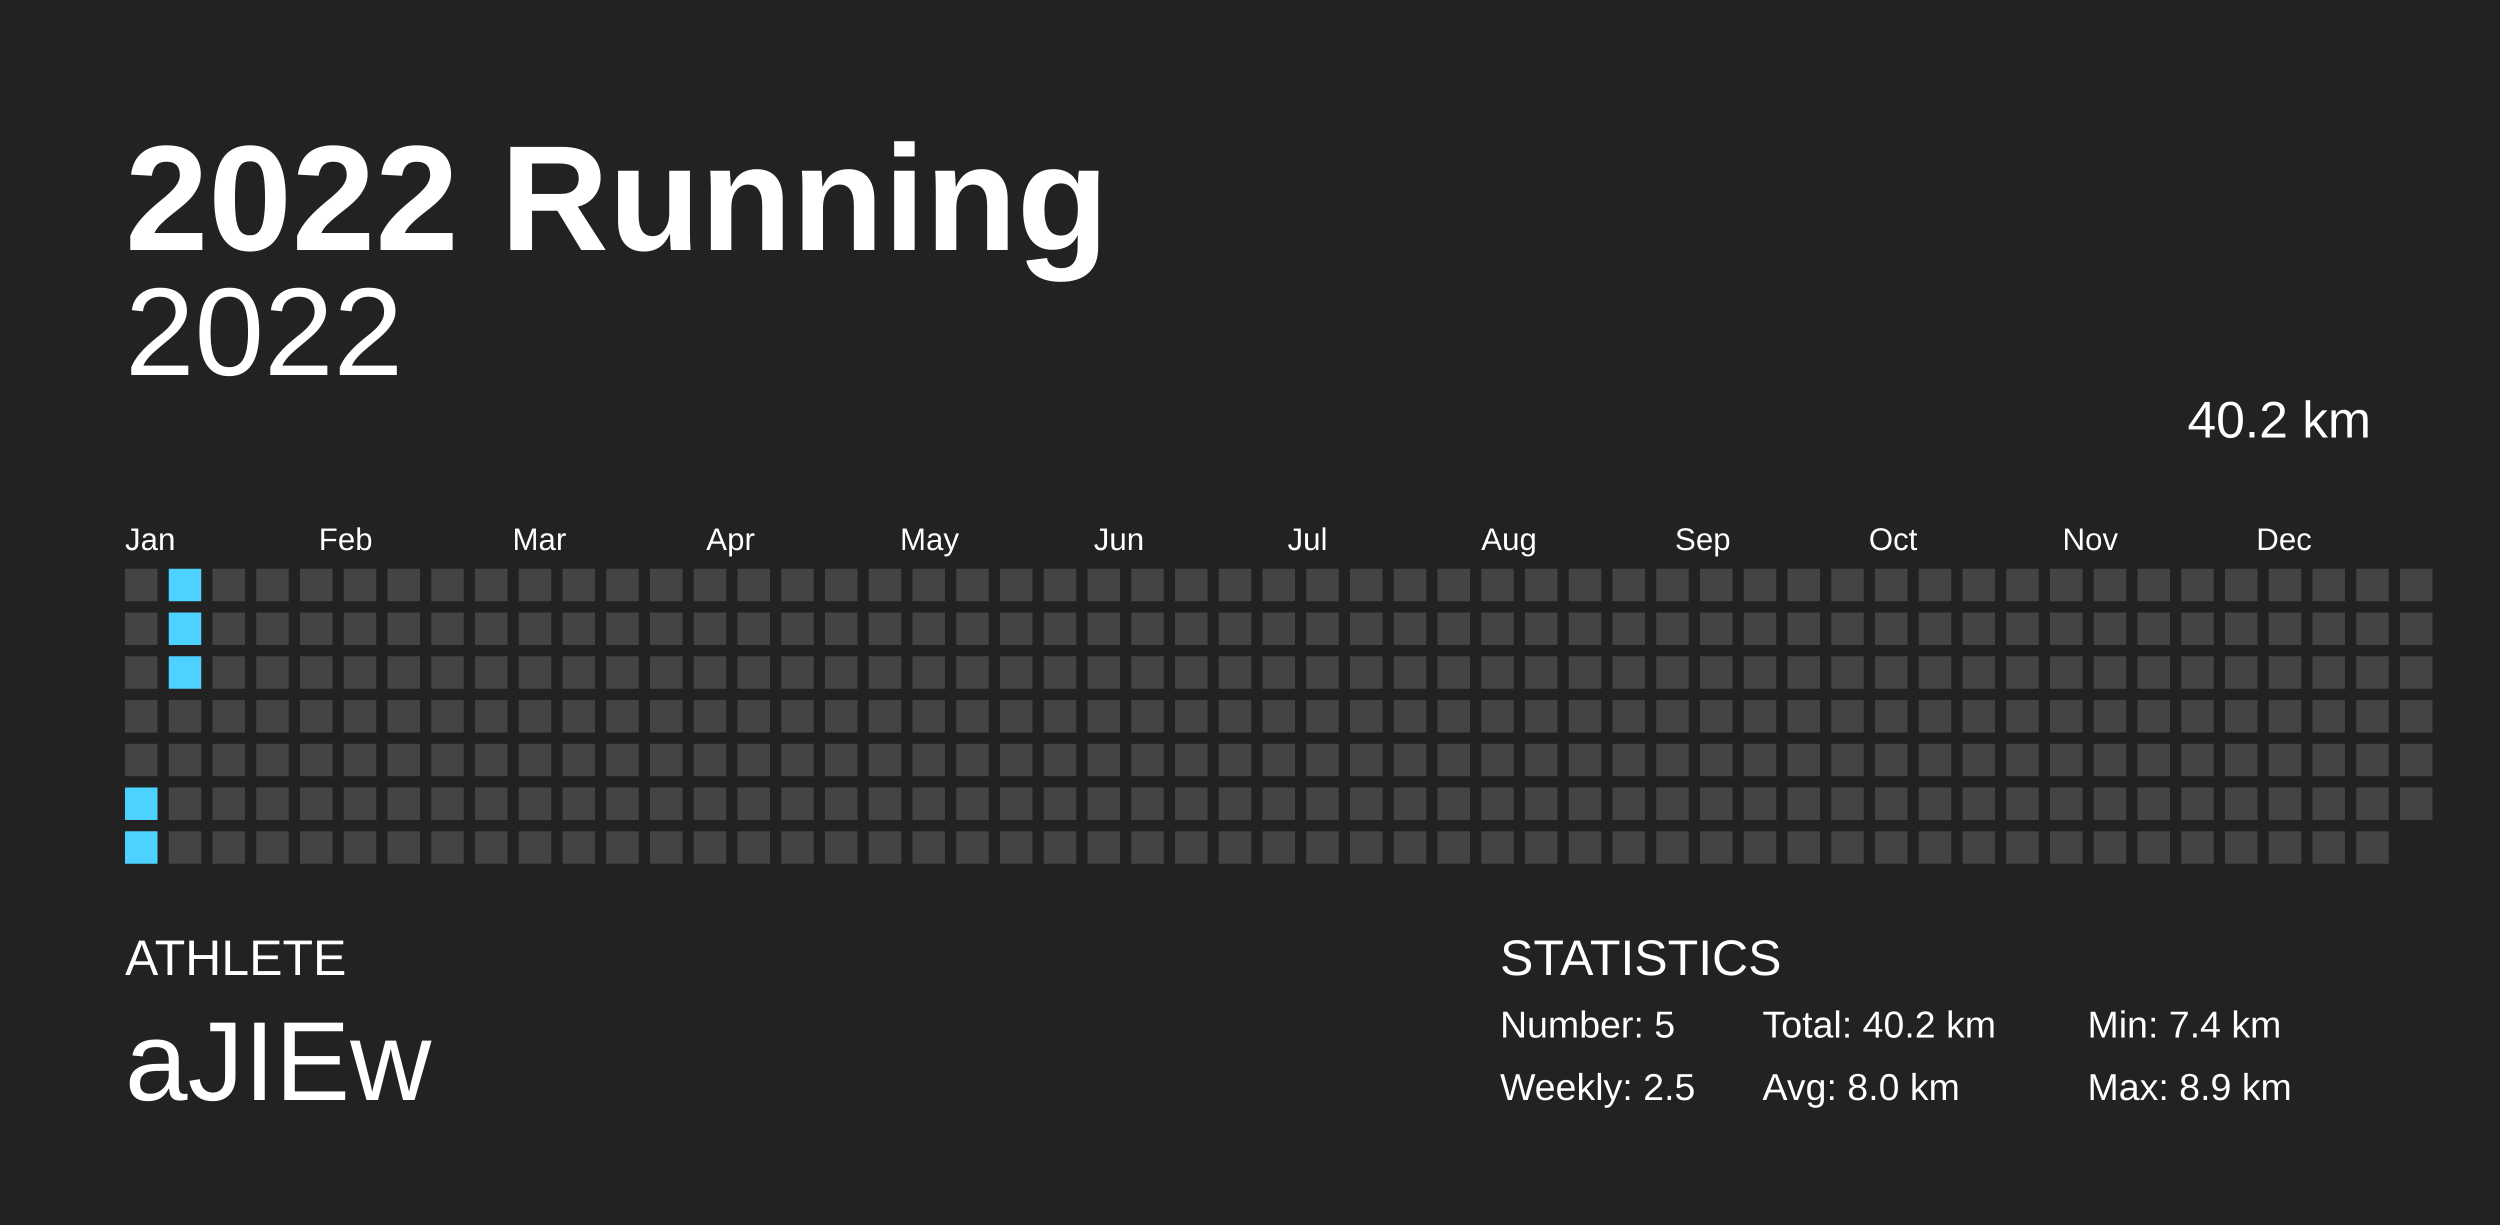
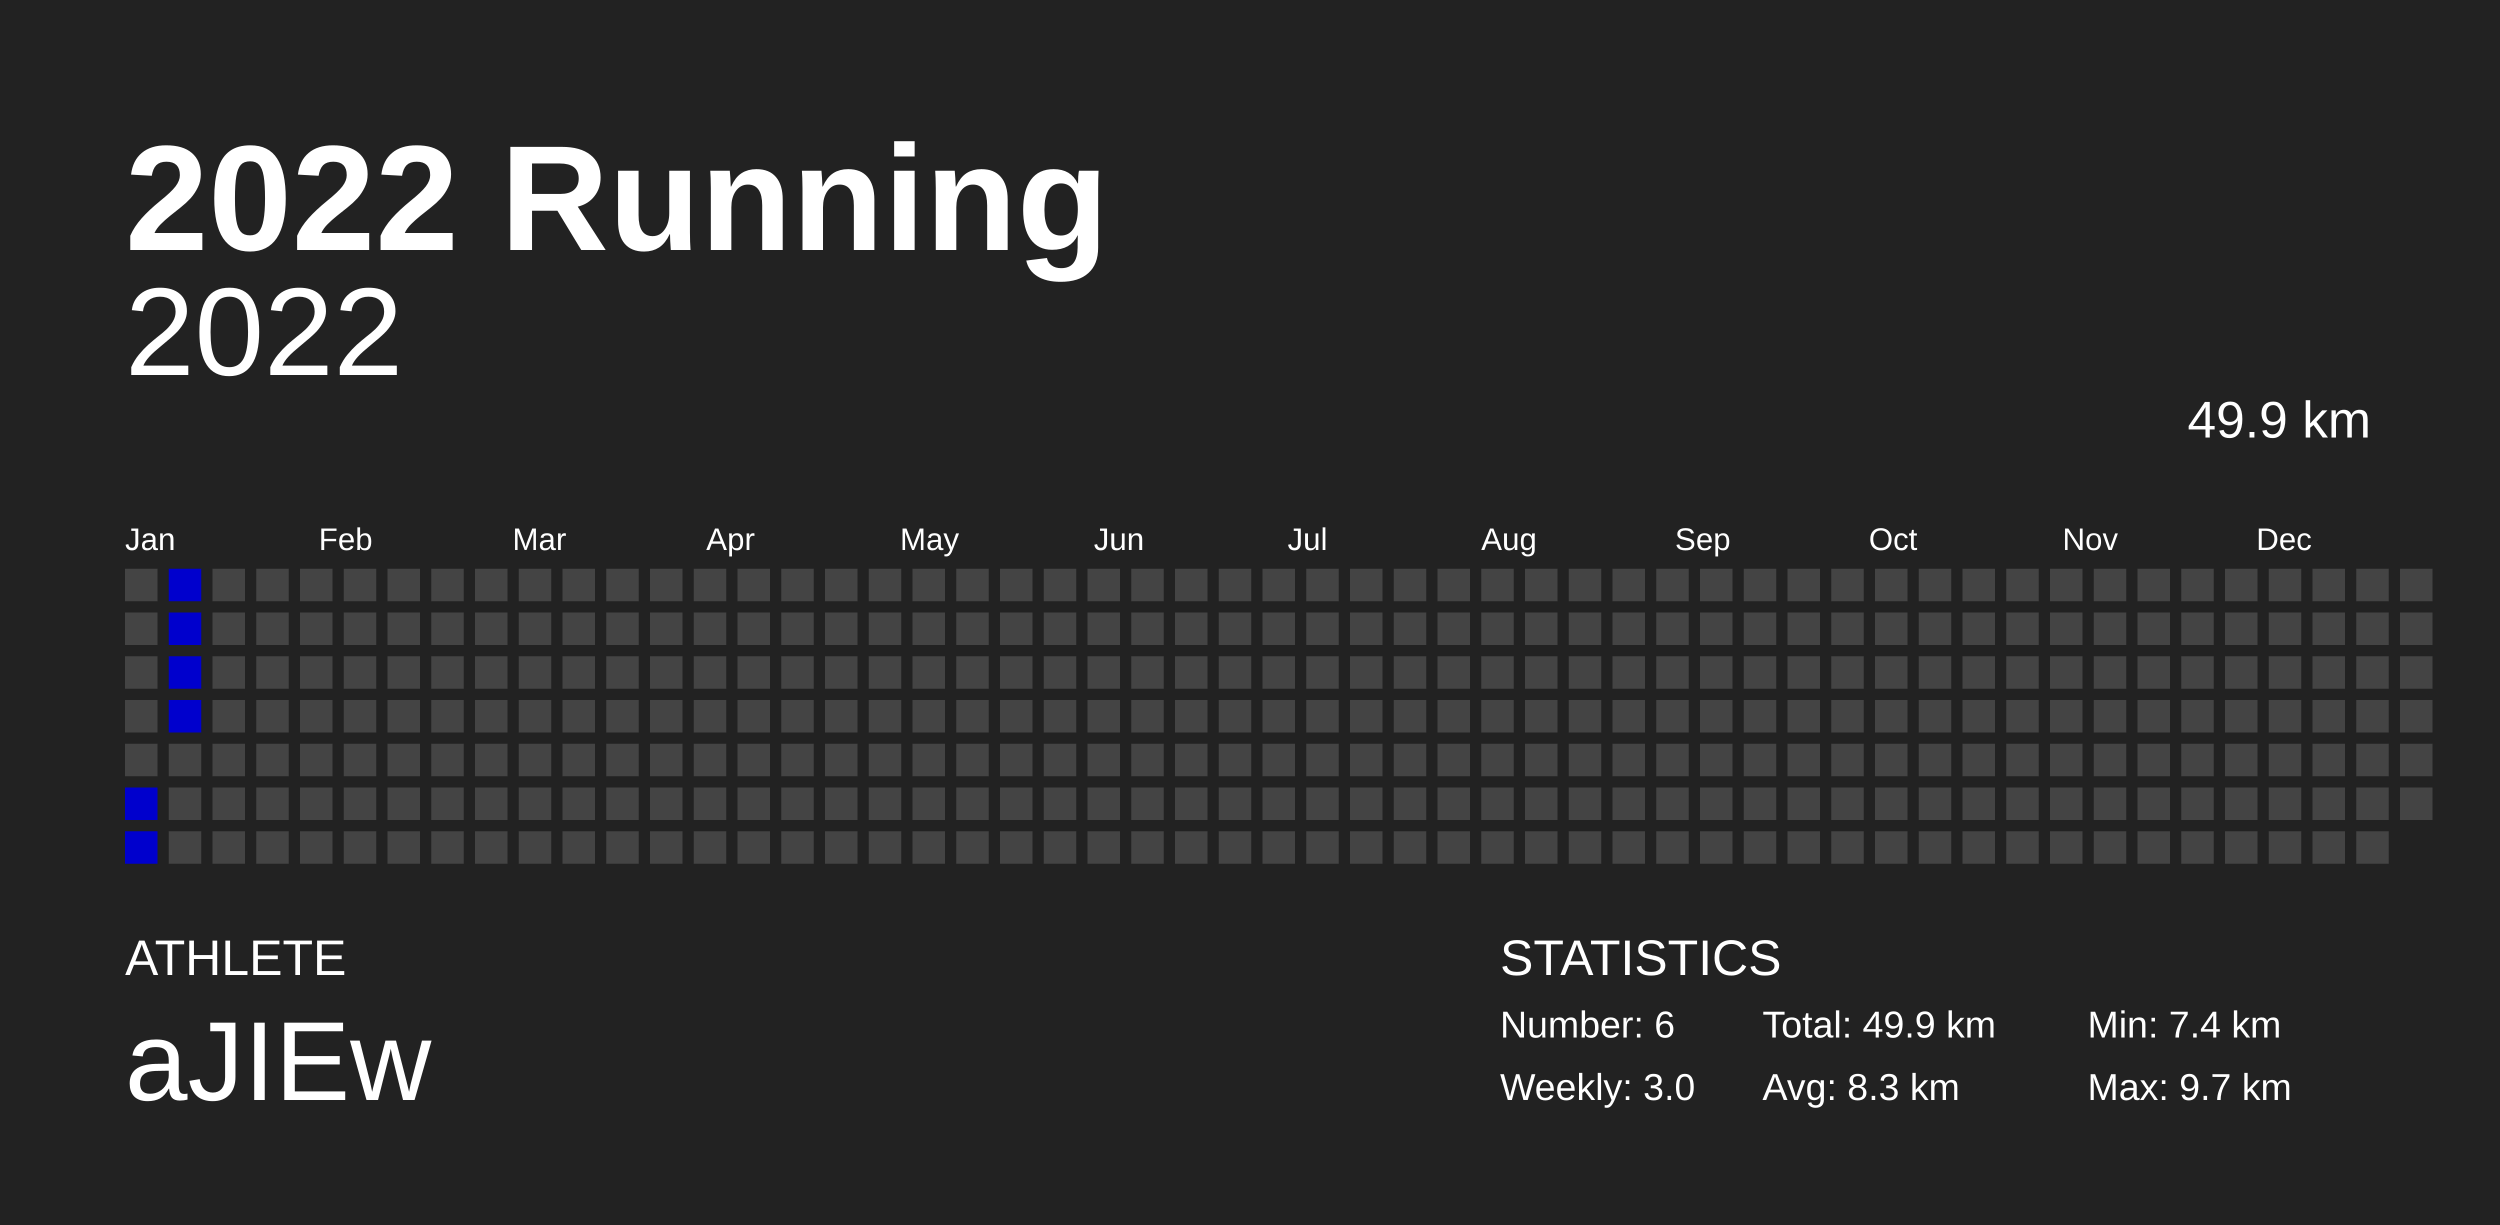
<svg xmlns="http://www.w3.org/2000/svg" baseProfile="full" height="98mm" version="1.1" viewBox="0,0,200,98" width="200mm">
  <defs />
  <rect fill="#222222" height="98" width="200" x="0" y="0" />
  <text fill="#FFFFFF" style="font-size:12px; font-family:Arial; font-weight:bold;" x="10" y="20">2022 Running</text>
  <text fill="#FFFFFF" style="font-size:4px; font-family:Arial" x="10" y="78">ATHLETE</text>
  <text fill="#FFFFFF" style="font-size:9px; font-family:Arial" x="10" y="88">aJIEw</text>
  <text fill="#FFFFFF" style="font-size:4px; font-family:Arial" x="120" y="78">STATISTICS</text>
-   <text fill="#FFFFFF" style="font-size:3px; font-family:Arial" x="120" y="83">Number: 5</text>
-   <text fill="#FFFFFF" style="font-size:3px; font-family:Arial" x="120" y="88">Weekly: 2.5</text>
-   <text fill="#FFFFFF" style="font-size:3px; font-family:Arial" x="141" y="83">Total: 40.2 km</text>
-   <text fill="#FFFFFF" style="font-size:3px; font-family:Arial" x="141" y="88">Avg: 8.0 km</text>
+   <text fill="#FFFFFF" style="font-size:3px; font-family:Arial" x="120" y="83">Number: 6</text>
+   <text fill="#FFFFFF" style="font-size:3px; font-family:Arial" x="120" y="88">Weekly: 3.0</text>
+   <text fill="#FFFFFF" style="font-size:3px; font-family:Arial" x="141" y="83">Total: 49.9 km</text>
+   <text fill="#FFFFFF" style="font-size:3px; font-family:Arial" x="141" y="88">Avg: 8.3 km</text>
  <text fill="#FFFFFF" style="font-size:3px; font-family:Arial" x="167" y="83">Min: 7.4 km</text>
-   <text fill="#FFFFFF" style="font-size:3px; font-family:Arial" x="167" y="88">Max: 8.9 km</text>
+   <text fill="#FFFFFF" style="font-size:3px; font-family:Arial" x="167" y="88">Max: 9.7 km</text>
  <text alignment-baseline="hanging" fill="#FFFFFF" style="font-size:10.0px; font-family:Arial;" x="10" y="30">2022</text>
-   <text alignment-baseline="hanging" fill="#FFFFFF" style="font-size:4.125px; font-family:Arial;" x="175" y="35">40.2 km</text>
+   <text alignment-baseline="hanging" fill="#FFFFFF" style="font-size:4.125px; font-family:Arial;" x="175" y="35">49.9 km</text>
  <text fill="#FFFFFF" style="font-size:2.5px; font-family:Arial" x="10.0" y="44">Jan</text>
  <text fill="#FFFFFF" style="font-size:2.5px; font-family:Arial" x="25.5" y="44">Feb</text>
  <text fill="#FFFFFF" style="font-size:2.5px; font-family:Arial" x="41.0" y="44">Mar</text>
  <text fill="#FFFFFF" style="font-size:2.5px; font-family:Arial" x="56.5" y="44">Apr</text>
  <text fill="#FFFFFF" style="font-size:2.5px; font-family:Arial" x="72.0" y="44">May</text>
  <text fill="#FFFFFF" style="font-size:2.5px; font-family:Arial" x="87.5" y="44">Jun</text>
  <text fill="#FFFFFF" style="font-size:2.5px; font-family:Arial" x="103.0" y="44">Jul</text>
  <text fill="#FFFFFF" style="font-size:2.5px; font-family:Arial" x="118.5" y="44">Aug</text>
  <text fill="#FFFFFF" style="font-size:2.5px; font-family:Arial" x="134.0" y="44">Sep</text>
  <text fill="#FFFFFF" style="font-size:2.5px; font-family:Arial" x="149.5" y="44">Oct</text>
  <text fill="#FFFFFF" style="font-size:2.5px; font-family:Arial" x="165.0" y="44">Nov</text>
  <text fill="#FFFFFF" style="font-size:2.5px; font-family:Arial" x="180.5" y="44">Dec</text>
  <rect fill="#444444" height="2.6" width="2.6" x="10.0" y="45.5" />
  <rect fill="#444444" height="2.6" width="2.6" x="10.0" y="49.0" />
  <rect fill="#444444" height="2.6" width="2.6" x="10.0" y="52.5" />
  <rect fill="#444444" height="2.6" width="2.6" x="10.0" y="56.0" />
  <rect fill="#444444" height="2.6" width="2.6" x="10.0" y="59.5" />
-   <rect fill="#4dd2ff" height="2.6" width="2.6" x="10.0" y="63.0" />
-   <rect fill="#4dd2ff" height="2.6" width="2.6" x="10.0" y="66.5" />
-   <rect fill="#4dd2ff" height="2.6" width="2.6" x="13.5" y="45.5" />
-   <rect fill="#4dd2ff" height="2.6" width="2.6" x="13.5" y="49.0" />
-   <rect fill="#4dd2ff" height="2.6" width="2.6" x="13.5" y="52.5" />
-   <rect fill="#444444" height="2.6" width="2.6" x="13.5" y="56.0" />
+   <rect fill="mediumblue" height="2.6" width="2.6" x="10.0" y="63.0" />
+   <rect fill="mediumblue" height="2.6" width="2.6" x="10.0" y="66.5" />
+   <rect fill="mediumblue" height="2.6" width="2.6" x="13.5" y="45.5" />
+   <rect fill="mediumblue" height="2.6" width="2.6" x="13.5" y="49.0" />
+   <rect fill="mediumblue" height="2.6" width="2.6" x="13.5" y="52.5" />
+   <rect fill="mediumblue" height="2.6" width="2.6" x="13.5" y="56.0" />
  <rect fill="#444444" height="2.6" width="2.6" x="13.5" y="59.5" />
  <rect fill="#444444" height="2.6" width="2.6" x="13.5" y="63.0" />
  <rect fill="#444444" height="2.6" width="2.6" x="13.5" y="66.5" />
  <rect fill="#444444" height="2.6" width="2.6" x="17.0" y="45.5" />
  <rect fill="#444444" height="2.6" width="2.6" x="17.0" y="49.0" />
  <rect fill="#444444" height="2.6" width="2.6" x="17.0" y="52.5" />
  <rect fill="#444444" height="2.6" width="2.6" x="17.0" y="56.0" />
  <rect fill="#444444" height="2.6" width="2.6" x="17.0" y="59.5" />
  <rect fill="#444444" height="2.6" width="2.6" x="17.0" y="63.0" />
  <rect fill="#444444" height="2.6" width="2.6" x="17.0" y="66.5" />
  <rect fill="#444444" height="2.6" width="2.6" x="20.5" y="45.5" />
  <rect fill="#444444" height="2.6" width="2.6" x="20.5" y="49.0" />
  <rect fill="#444444" height="2.6" width="2.6" x="20.5" y="52.5" />
  <rect fill="#444444" height="2.6" width="2.6" x="20.5" y="56.0" />
  <rect fill="#444444" height="2.6" width="2.6" x="20.5" y="59.5" />
  <rect fill="#444444" height="2.6" width="2.6" x="20.5" y="63.0" />
  <rect fill="#444444" height="2.6" width="2.6" x="20.5" y="66.5" />
  <rect fill="#444444" height="2.6" width="2.6" x="24.0" y="45.5" />
  <rect fill="#444444" height="2.6" width="2.6" x="24.0" y="49.0" />
  <rect fill="#444444" height="2.6" width="2.6" x="24.0" y="52.5" />
  <rect fill="#444444" height="2.6" width="2.6" x="24.0" y="56.0" />
  <rect fill="#444444" height="2.6" width="2.6" x="24.0" y="59.5" />
  <rect fill="#444444" height="2.6" width="2.6" x="24.0" y="63.0" />
  <rect fill="#444444" height="2.6" width="2.6" x="24.0" y="66.5" />
  <rect fill="#444444" height="2.6" width="2.6" x="27.5" y="45.5" />
  <rect fill="#444444" height="2.6" width="2.6" x="27.5" y="49.0" />
  <rect fill="#444444" height="2.6" width="2.6" x="27.5" y="52.5" />
  <rect fill="#444444" height="2.6" width="2.6" x="27.5" y="56.0" />
  <rect fill="#444444" height="2.6" width="2.6" x="27.5" y="59.5" />
  <rect fill="#444444" height="2.6" width="2.6" x="27.5" y="63.0" />
  <rect fill="#444444" height="2.6" width="2.6" x="27.5" y="66.5" />
  <rect fill="#444444" height="2.6" width="2.6" x="31.0" y="45.5" />
  <rect fill="#444444" height="2.6" width="2.6" x="31.0" y="49.0" />
  <rect fill="#444444" height="2.6" width="2.6" x="31.0" y="52.5" />
  <rect fill="#444444" height="2.6" width="2.6" x="31.0" y="56.0" />
  <rect fill="#444444" height="2.6" width="2.6" x="31.0" y="59.5" />
  <rect fill="#444444" height="2.6" width="2.6" x="31.0" y="63.0" />
  <rect fill="#444444" height="2.6" width="2.6" x="31.0" y="66.5" />
  <rect fill="#444444" height="2.6" width="2.6" x="34.5" y="45.5" />
  <rect fill="#444444" height="2.6" width="2.6" x="34.5" y="49.0" />
  <rect fill="#444444" height="2.6" width="2.6" x="34.5" y="52.5" />
  <rect fill="#444444" height="2.6" width="2.6" x="34.5" y="56.0" />
  <rect fill="#444444" height="2.6" width="2.6" x="34.5" y="59.5" />
  <rect fill="#444444" height="2.6" width="2.6" x="34.5" y="63.0" />
  <rect fill="#444444" height="2.6" width="2.6" x="34.5" y="66.5" />
  <rect fill="#444444" height="2.6" width="2.6" x="38.0" y="45.5" />
  <rect fill="#444444" height="2.6" width="2.6" x="38.0" y="49.0" />
  <rect fill="#444444" height="2.6" width="2.6" x="38.0" y="52.5" />
  <rect fill="#444444" height="2.6" width="2.6" x="38.0" y="56.0" />
  <rect fill="#444444" height="2.6" width="2.6" x="38.0" y="59.5" />
  <rect fill="#444444" height="2.6" width="2.6" x="38.0" y="63.0" />
  <rect fill="#444444" height="2.6" width="2.6" x="38.0" y="66.5" />
  <rect fill="#444444" height="2.6" width="2.6" x="41.5" y="45.5" />
  <rect fill="#444444" height="2.6" width="2.6" x="41.5" y="49.0" />
  <rect fill="#444444" height="2.6" width="2.6" x="41.5" y="52.5" />
  <rect fill="#444444" height="2.6" width="2.6" x="41.5" y="56.0" />
  <rect fill="#444444" height="2.6" width="2.6" x="41.5" y="59.5" />
  <rect fill="#444444" height="2.6" width="2.6" x="41.5" y="63.0" />
  <rect fill="#444444" height="2.6" width="2.6" x="41.5" y="66.5" />
  <rect fill="#444444" height="2.6" width="2.6" x="45.0" y="45.5" />
  <rect fill="#444444" height="2.6" width="2.6" x="45.0" y="49.0" />
  <rect fill="#444444" height="2.6" width="2.6" x="45.0" y="52.5" />
  <rect fill="#444444" height="2.6" width="2.6" x="45.0" y="56.0" />
  <rect fill="#444444" height="2.6" width="2.6" x="45.0" y="59.5" />
  <rect fill="#444444" height="2.6" width="2.6" x="45.0" y="63.0" />
  <rect fill="#444444" height="2.6" width="2.6" x="45.0" y="66.5" />
  <rect fill="#444444" height="2.6" width="2.6" x="48.5" y="45.5" />
  <rect fill="#444444" height="2.6" width="2.6" x="48.5" y="49.0" />
  <rect fill="#444444" height="2.6" width="2.6" x="48.5" y="52.5" />
  <rect fill="#444444" height="2.6" width="2.6" x="48.5" y="56.0" />
  <rect fill="#444444" height="2.6" width="2.6" x="48.5" y="59.5" />
  <rect fill="#444444" height="2.6" width="2.6" x="48.5" y="63.0" />
  <rect fill="#444444" height="2.6" width="2.6" x="48.5" y="66.5" />
  <rect fill="#444444" height="2.6" width="2.6" x="52.0" y="45.5" />
  <rect fill="#444444" height="2.6" width="2.6" x="52.0" y="49.0" />
  <rect fill="#444444" height="2.6" width="2.6" x="52.0" y="52.5" />
  <rect fill="#444444" height="2.6" width="2.6" x="52.0" y="56.0" />
  <rect fill="#444444" height="2.6" width="2.6" x="52.0" y="59.5" />
  <rect fill="#444444" height="2.6" width="2.6" x="52.0" y="63.0" />
  <rect fill="#444444" height="2.6" width="2.6" x="52.0" y="66.5" />
  <rect fill="#444444" height="2.6" width="2.6" x="55.5" y="45.5" />
  <rect fill="#444444" height="2.6" width="2.6" x="55.5" y="49.0" />
  <rect fill="#444444" height="2.6" width="2.6" x="55.5" y="52.5" />
  <rect fill="#444444" height="2.6" width="2.6" x="55.5" y="56.0" />
  <rect fill="#444444" height="2.6" width="2.6" x="55.5" y="59.5" />
  <rect fill="#444444" height="2.6" width="2.6" x="55.5" y="63.0" />
  <rect fill="#444444" height="2.6" width="2.6" x="55.5" y="66.5" />
  <rect fill="#444444" height="2.6" width="2.6" x="59.0" y="45.5" />
  <rect fill="#444444" height="2.6" width="2.6" x="59.0" y="49.0" />
  <rect fill="#444444" height="2.6" width="2.6" x="59.0" y="52.5" />
  <rect fill="#444444" height="2.6" width="2.6" x="59.0" y="56.0" />
  <rect fill="#444444" height="2.6" width="2.6" x="59.0" y="59.5" />
  <rect fill="#444444" height="2.6" width="2.6" x="59.0" y="63.0" />
  <rect fill="#444444" height="2.6" width="2.6" x="59.0" y="66.5" />
  <rect fill="#444444" height="2.6" width="2.6" x="62.5" y="45.5" />
  <rect fill="#444444" height="2.6" width="2.6" x="62.5" y="49.0" />
  <rect fill="#444444" height="2.6" width="2.6" x="62.5" y="52.5" />
  <rect fill="#444444" height="2.6" width="2.6" x="62.5" y="56.0" />
  <rect fill="#444444" height="2.6" width="2.6" x="62.5" y="59.5" />
  <rect fill="#444444" height="2.6" width="2.6" x="62.5" y="63.0" />
  <rect fill="#444444" height="2.6" width="2.6" x="62.5" y="66.5" />
  <rect fill="#444444" height="2.6" width="2.6" x="66.0" y="45.5" />
  <rect fill="#444444" height="2.6" width="2.6" x="66.0" y="49.0" />
  <rect fill="#444444" height="2.6" width="2.6" x="66.0" y="52.5" />
  <rect fill="#444444" height="2.6" width="2.6" x="66.0" y="56.0" />
  <rect fill="#444444" height="2.6" width="2.6" x="66.0" y="59.5" />
  <rect fill="#444444" height="2.6" width="2.6" x="66.0" y="63.0" />
  <rect fill="#444444" height="2.6" width="2.6" x="66.0" y="66.5" />
  <rect fill="#444444" height="2.6" width="2.6" x="69.5" y="45.5" />
  <rect fill="#444444" height="2.6" width="2.6" x="69.5" y="49.0" />
  <rect fill="#444444" height="2.6" width="2.6" x="69.5" y="52.5" />
  <rect fill="#444444" height="2.6" width="2.6" x="69.5" y="56.0" />
  <rect fill="#444444" height="2.6" width="2.6" x="69.5" y="59.5" />
  <rect fill="#444444" height="2.6" width="2.6" x="69.5" y="63.0" />
  <rect fill="#444444" height="2.6" width="2.6" x="69.5" y="66.5" />
  <rect fill="#444444" height="2.6" width="2.6" x="73.0" y="45.5" />
  <rect fill="#444444" height="2.6" width="2.6" x="73.0" y="49.0" />
  <rect fill="#444444" height="2.6" width="2.6" x="73.0" y="52.5" />
  <rect fill="#444444" height="2.6" width="2.6" x="73.0" y="56.0" />
  <rect fill="#444444" height="2.6" width="2.6" x="73.0" y="59.5" />
  <rect fill="#444444" height="2.6" width="2.6" x="73.0" y="63.0" />
  <rect fill="#444444" height="2.6" width="2.6" x="73.0" y="66.5" />
  <rect fill="#444444" height="2.6" width="2.6" x="76.5" y="45.5" />
  <rect fill="#444444" height="2.6" width="2.6" x="76.5" y="49.0" />
  <rect fill="#444444" height="2.6" width="2.6" x="76.5" y="52.5" />
  <rect fill="#444444" height="2.6" width="2.6" x="76.5" y="56.0" />
  <rect fill="#444444" height="2.6" width="2.6" x="76.5" y="59.5" />
  <rect fill="#444444" height="2.6" width="2.6" x="76.5" y="63.0" />
  <rect fill="#444444" height="2.6" width="2.6" x="76.5" y="66.5" />
  <rect fill="#444444" height="2.6" width="2.6" x="80.0" y="45.5" />
  <rect fill="#444444" height="2.6" width="2.6" x="80.0" y="49.0" />
  <rect fill="#444444" height="2.6" width="2.6" x="80.0" y="52.5" />
  <rect fill="#444444" height="2.6" width="2.6" x="80.0" y="56.0" />
  <rect fill="#444444" height="2.6" width="2.6" x="80.0" y="59.5" />
  <rect fill="#444444" height="2.6" width="2.6" x="80.0" y="63.0" />
  <rect fill="#444444" height="2.6" width="2.6" x="80.0" y="66.5" />
  <rect fill="#444444" height="2.6" width="2.6" x="83.5" y="45.5" />
  <rect fill="#444444" height="2.6" width="2.6" x="83.5" y="49.0" />
  <rect fill="#444444" height="2.6" width="2.6" x="83.5" y="52.5" />
  <rect fill="#444444" height="2.6" width="2.6" x="83.5" y="56.0" />
  <rect fill="#444444" height="2.6" width="2.6" x="83.5" y="59.5" />
  <rect fill="#444444" height="2.6" width="2.6" x="83.5" y="63.0" />
  <rect fill="#444444" height="2.6" width="2.6" x="83.5" y="66.5" />
  <rect fill="#444444" height="2.6" width="2.6" x="87.0" y="45.5" />
  <rect fill="#444444" height="2.6" width="2.6" x="87.0" y="49.0" />
  <rect fill="#444444" height="2.6" width="2.6" x="87.0" y="52.5" />
  <rect fill="#444444" height="2.6" width="2.6" x="87.0" y="56.0" />
  <rect fill="#444444" height="2.6" width="2.6" x="87.0" y="59.5" />
  <rect fill="#444444" height="2.6" width="2.6" x="87.0" y="63.0" />
  <rect fill="#444444" height="2.6" width="2.6" x="87.0" y="66.5" />
  <rect fill="#444444" height="2.6" width="2.6" x="90.5" y="45.5" />
  <rect fill="#444444" height="2.6" width="2.6" x="90.5" y="49.0" />
  <rect fill="#444444" height="2.6" width="2.6" x="90.5" y="52.5" />
  <rect fill="#444444" height="2.6" width="2.6" x="90.5" y="56.0" />
  <rect fill="#444444" height="2.6" width="2.6" x="90.5" y="59.5" />
  <rect fill="#444444" height="2.6" width="2.6" x="90.5" y="63.0" />
  <rect fill="#444444" height="2.6" width="2.6" x="90.5" y="66.5" />
  <rect fill="#444444" height="2.6" width="2.6" x="94.0" y="45.5" />
  <rect fill="#444444" height="2.6" width="2.6" x="94.0" y="49.0" />
  <rect fill="#444444" height="2.6" width="2.6" x="94.0" y="52.5" />
  <rect fill="#444444" height="2.6" width="2.6" x="94.0" y="56.0" />
  <rect fill="#444444" height="2.6" width="2.6" x="94.0" y="59.5" />
  <rect fill="#444444" height="2.6" width="2.6" x="94.0" y="63.0" />
  <rect fill="#444444" height="2.6" width="2.6" x="94.0" y="66.5" />
  <rect fill="#444444" height="2.6" width="2.6" x="97.5" y="45.5" />
  <rect fill="#444444" height="2.6" width="2.6" x="97.5" y="49.0" />
  <rect fill="#444444" height="2.6" width="2.6" x="97.5" y="52.5" />
  <rect fill="#444444" height="2.6" width="2.6" x="97.5" y="56.0" />
  <rect fill="#444444" height="2.6" width="2.6" x="97.5" y="59.5" />
  <rect fill="#444444" height="2.6" width="2.6" x="97.5" y="63.0" />
  <rect fill="#444444" height="2.6" width="2.6" x="97.5" y="66.5" />
  <rect fill="#444444" height="2.6" width="2.6" x="101.0" y="45.5" />
  <rect fill="#444444" height="2.6" width="2.6" x="101.0" y="49.0" />
  <rect fill="#444444" height="2.6" width="2.6" x="101.0" y="52.5" />
  <rect fill="#444444" height="2.6" width="2.6" x="101.0" y="56.0" />
  <rect fill="#444444" height="2.6" width="2.6" x="101.0" y="59.5" />
  <rect fill="#444444" height="2.6" width="2.6" x="101.0" y="63.0" />
  <rect fill="#444444" height="2.6" width="2.6" x="101.0" y="66.5" />
  <rect fill="#444444" height="2.6" width="2.6" x="104.5" y="45.5" />
  <rect fill="#444444" height="2.6" width="2.6" x="104.5" y="49.0" />
  <rect fill="#444444" height="2.6" width="2.6" x="104.5" y="52.5" />
  <rect fill="#444444" height="2.6" width="2.6" x="104.5" y="56.0" />
  <rect fill="#444444" height="2.6" width="2.6" x="104.5" y="59.5" />
  <rect fill="#444444" height="2.6" width="2.6" x="104.5" y="63.0" />
  <rect fill="#444444" height="2.6" width="2.6" x="104.5" y="66.5" />
  <rect fill="#444444" height="2.6" width="2.6" x="108.0" y="45.5" />
  <rect fill="#444444" height="2.6" width="2.6" x="108.0" y="49.0" />
  <rect fill="#444444" height="2.6" width="2.6" x="108.0" y="52.5" />
  <rect fill="#444444" height="2.6" width="2.6" x="108.0" y="56.0" />
  <rect fill="#444444" height="2.6" width="2.6" x="108.0" y="59.5" />
  <rect fill="#444444" height="2.6" width="2.6" x="108.0" y="63.0" />
  <rect fill="#444444" height="2.6" width="2.6" x="108.0" y="66.5" />
  <rect fill="#444444" height="2.6" width="2.6" x="111.5" y="45.5" />
  <rect fill="#444444" height="2.6" width="2.6" x="111.5" y="49.0" />
  <rect fill="#444444" height="2.6" width="2.6" x="111.5" y="52.5" />
  <rect fill="#444444" height="2.6" width="2.6" x="111.5" y="56.0" />
  <rect fill="#444444" height="2.6" width="2.6" x="111.5" y="59.5" />
  <rect fill="#444444" height="2.6" width="2.6" x="111.5" y="63.0" />
  <rect fill="#444444" height="2.6" width="2.6" x="111.5" y="66.5" />
  <rect fill="#444444" height="2.6" width="2.6" x="115.0" y="45.5" />
  <rect fill="#444444" height="2.6" width="2.6" x="115.0" y="49.0" />
  <rect fill="#444444" height="2.6" width="2.6" x="115.0" y="52.5" />
  <rect fill="#444444" height="2.6" width="2.6" x="115.0" y="56.0" />
  <rect fill="#444444" height="2.6" width="2.6" x="115.0" y="59.5" />
  <rect fill="#444444" height="2.6" width="2.6" x="115.0" y="63.0" />
  <rect fill="#444444" height="2.6" width="2.6" x="115.0" y="66.5" />
  <rect fill="#444444" height="2.6" width="2.6" x="118.5" y="45.5" />
  <rect fill="#444444" height="2.6" width="2.6" x="118.5" y="49.0" />
  <rect fill="#444444" height="2.6" width="2.6" x="118.5" y="52.5" />
  <rect fill="#444444" height="2.6" width="2.6" x="118.5" y="56.0" />
  <rect fill="#444444" height="2.6" width="2.6" x="118.5" y="59.5" />
  <rect fill="#444444" height="2.6" width="2.6" x="118.5" y="63.0" />
  <rect fill="#444444" height="2.6" width="2.6" x="118.5" y="66.5" />
  <rect fill="#444444" height="2.6" width="2.6" x="122.0" y="45.5" />
  <rect fill="#444444" height="2.6" width="2.6" x="122.0" y="49.0" />
  <rect fill="#444444" height="2.6" width="2.6" x="122.0" y="52.5" />
  <rect fill="#444444" height="2.6" width="2.6" x="122.0" y="56.0" />
  <rect fill="#444444" height="2.6" width="2.6" x="122.0" y="59.5" />
  <rect fill="#444444" height="2.6" width="2.6" x="122.0" y="63.0" />
  <rect fill="#444444" height="2.6" width="2.6" x="122.0" y="66.5" />
  <rect fill="#444444" height="2.6" width="2.6" x="125.5" y="45.5" />
  <rect fill="#444444" height="2.6" width="2.6" x="125.5" y="49.0" />
  <rect fill="#444444" height="2.6" width="2.6" x="125.5" y="52.5" />
  <rect fill="#444444" height="2.6" width="2.6" x="125.5" y="56.0" />
  <rect fill="#444444" height="2.6" width="2.6" x="125.5" y="59.5" />
  <rect fill="#444444" height="2.6" width="2.6" x="125.5" y="63.0" />
  <rect fill="#444444" height="2.6" width="2.6" x="125.5" y="66.5" />
  <rect fill="#444444" height="2.6" width="2.6" x="129.0" y="45.5" />
  <rect fill="#444444" height="2.6" width="2.6" x="129.0" y="49.0" />
  <rect fill="#444444" height="2.6" width="2.6" x="129.0" y="52.5" />
  <rect fill="#444444" height="2.6" width="2.6" x="129.0" y="56.0" />
  <rect fill="#444444" height="2.6" width="2.6" x="129.0" y="59.5" />
  <rect fill="#444444" height="2.6" width="2.6" x="129.0" y="63.0" />
  <rect fill="#444444" height="2.6" width="2.6" x="129.0" y="66.5" />
  <rect fill="#444444" height="2.6" width="2.6" x="132.5" y="45.5" />
  <rect fill="#444444" height="2.6" width="2.6" x="132.5" y="49.0" />
  <rect fill="#444444" height="2.6" width="2.6" x="132.5" y="52.5" />
  <rect fill="#444444" height="2.6" width="2.6" x="132.5" y="56.0" />
  <rect fill="#444444" height="2.6" width="2.6" x="132.5" y="59.5" />
  <rect fill="#444444" height="2.6" width="2.6" x="132.5" y="63.0" />
  <rect fill="#444444" height="2.6" width="2.6" x="132.5" y="66.5" />
  <rect fill="#444444" height="2.6" width="2.6" x="136.0" y="45.5" />
  <rect fill="#444444" height="2.6" width="2.6" x="136.0" y="49.0" />
  <rect fill="#444444" height="2.6" width="2.6" x="136.0" y="52.5" />
  <rect fill="#444444" height="2.6" width="2.6" x="136.0" y="56.0" />
  <rect fill="#444444" height="2.6" width="2.6" x="136.0" y="59.5" />
  <rect fill="#444444" height="2.6" width="2.6" x="136.0" y="63.0" />
  <rect fill="#444444" height="2.6" width="2.6" x="136.0" y="66.5" />
  <rect fill="#444444" height="2.6" width="2.6" x="139.5" y="45.5" />
  <rect fill="#444444" height="2.6" width="2.6" x="139.5" y="49.0" />
  <rect fill="#444444" height="2.6" width="2.6" x="139.5" y="52.5" />
  <rect fill="#444444" height="2.6" width="2.6" x="139.5" y="56.0" />
  <rect fill="#444444" height="2.6" width="2.6" x="139.5" y="59.5" />
  <rect fill="#444444" height="2.6" width="2.6" x="139.5" y="63.0" />
  <rect fill="#444444" height="2.6" width="2.6" x="139.5" y="66.5" />
  <rect fill="#444444" height="2.6" width="2.6" x="143.0" y="45.5" />
  <rect fill="#444444" height="2.6" width="2.6" x="143.0" y="49.0" />
  <rect fill="#444444" height="2.6" width="2.6" x="143.0" y="52.5" />
  <rect fill="#444444" height="2.6" width="2.6" x="143.0" y="56.0" />
  <rect fill="#444444" height="2.6" width="2.6" x="143.0" y="59.5" />
  <rect fill="#444444" height="2.6" width="2.6" x="143.0" y="63.0" />
  <rect fill="#444444" height="2.6" width="2.6" x="143.0" y="66.5" />
  <rect fill="#444444" height="2.6" width="2.6" x="146.5" y="45.5" />
  <rect fill="#444444" height="2.6" width="2.6" x="146.5" y="49.0" />
  <rect fill="#444444" height="2.6" width="2.6" x="146.5" y="52.5" />
  <rect fill="#444444" height="2.6" width="2.6" x="146.5" y="56.0" />
  <rect fill="#444444" height="2.6" width="2.6" x="146.5" y="59.5" />
  <rect fill="#444444" height="2.6" width="2.6" x="146.5" y="63.0" />
  <rect fill="#444444" height="2.6" width="2.6" x="146.5" y="66.5" />
  <rect fill="#444444" height="2.6" width="2.6" x="150.0" y="45.5" />
  <rect fill="#444444" height="2.6" width="2.6" x="150.0" y="49.0" />
  <rect fill="#444444" height="2.6" width="2.6" x="150.0" y="52.5" />
  <rect fill="#444444" height="2.6" width="2.6" x="150.0" y="56.0" />
  <rect fill="#444444" height="2.6" width="2.6" x="150.0" y="59.5" />
  <rect fill="#444444" height="2.6" width="2.6" x="150.0" y="63.0" />
  <rect fill="#444444" height="2.6" width="2.6" x="150.0" y="66.5" />
  <rect fill="#444444" height="2.6" width="2.6" x="153.5" y="45.5" />
  <rect fill="#444444" height="2.6" width="2.6" x="153.5" y="49.0" />
  <rect fill="#444444" height="2.6" width="2.6" x="153.5" y="52.5" />
  <rect fill="#444444" height="2.6" width="2.6" x="153.5" y="56.0" />
  <rect fill="#444444" height="2.6" width="2.6" x="153.5" y="59.5" />
  <rect fill="#444444" height="2.6" width="2.6" x="153.5" y="63.0" />
  <rect fill="#444444" height="2.6" width="2.6" x="153.5" y="66.5" />
  <rect fill="#444444" height="2.6" width="2.6" x="157.0" y="45.5" />
  <rect fill="#444444" height="2.6" width="2.6" x="157.0" y="49.0" />
  <rect fill="#444444" height="2.6" width="2.6" x="157.0" y="52.5" />
  <rect fill="#444444" height="2.6" width="2.6" x="157.0" y="56.0" />
  <rect fill="#444444" height="2.6" width="2.6" x="157.0" y="59.5" />
  <rect fill="#444444" height="2.6" width="2.6" x="157.0" y="63.0" />
  <rect fill="#444444" height="2.6" width="2.6" x="157.0" y="66.5" />
  <rect fill="#444444" height="2.6" width="2.6" x="160.5" y="45.5" />
  <rect fill="#444444" height="2.6" width="2.6" x="160.5" y="49.0" />
  <rect fill="#444444" height="2.6" width="2.6" x="160.5" y="52.5" />
  <rect fill="#444444" height="2.6" width="2.6" x="160.5" y="56.0" />
  <rect fill="#444444" height="2.6" width="2.6" x="160.5" y="59.5" />
  <rect fill="#444444" height="2.6" width="2.6" x="160.5" y="63.0" />
  <rect fill="#444444" height="2.6" width="2.6" x="160.5" y="66.5" />
  <rect fill="#444444" height="2.6" width="2.6" x="164.0" y="45.5" />
  <rect fill="#444444" height="2.6" width="2.6" x="164.0" y="49.0" />
  <rect fill="#444444" height="2.6" width="2.6" x="164.0" y="52.5" />
  <rect fill="#444444" height="2.6" width="2.6" x="164.0" y="56.0" />
  <rect fill="#444444" height="2.6" width="2.6" x="164.0" y="59.5" />
  <rect fill="#444444" height="2.6" width="2.6" x="164.0" y="63.0" />
  <rect fill="#444444" height="2.6" width="2.6" x="164.0" y="66.5" />
  <rect fill="#444444" height="2.6" width="2.6" x="167.5" y="45.5" />
  <rect fill="#444444" height="2.6" width="2.6" x="167.5" y="49.0" />
  <rect fill="#444444" height="2.6" width="2.6" x="167.5" y="52.5" />
  <rect fill="#444444" height="2.6" width="2.6" x="167.5" y="56.0" />
  <rect fill="#444444" height="2.6" width="2.6" x="167.5" y="59.5" />
  <rect fill="#444444" height="2.6" width="2.6" x="167.5" y="63.0" />
  <rect fill="#444444" height="2.6" width="2.6" x="167.5" y="66.5" />
  <rect fill="#444444" height="2.6" width="2.6" x="171.0" y="45.5" />
  <rect fill="#444444" height="2.6" width="2.6" x="171.0" y="49.0" />
  <rect fill="#444444" height="2.6" width="2.6" x="171.0" y="52.5" />
  <rect fill="#444444" height="2.6" width="2.6" x="171.0" y="56.0" />
  <rect fill="#444444" height="2.6" width="2.6" x="171.0" y="59.5" />
  <rect fill="#444444" height="2.6" width="2.6" x="171.0" y="63.0" />
  <rect fill="#444444" height="2.6" width="2.6" x="171.0" y="66.5" />
  <rect fill="#444444" height="2.6" width="2.6" x="174.5" y="45.5" />
  <rect fill="#444444" height="2.6" width="2.6" x="174.5" y="49.0" />
  <rect fill="#444444" height="2.6" width="2.6" x="174.5" y="52.5" />
  <rect fill="#444444" height="2.6" width="2.6" x="174.5" y="56.0" />
  <rect fill="#444444" height="2.6" width="2.6" x="174.5" y="59.5" />
  <rect fill="#444444" height="2.6" width="2.6" x="174.5" y="63.0" />
  <rect fill="#444444" height="2.6" width="2.6" x="174.5" y="66.5" />
  <rect fill="#444444" height="2.6" width="2.6" x="178.0" y="45.5" />
  <rect fill="#444444" height="2.6" width="2.6" x="178.0" y="49.0" />
  <rect fill="#444444" height="2.6" width="2.6" x="178.0" y="52.5" />
  <rect fill="#444444" height="2.6" width="2.6" x="178.0" y="56.0" />
  <rect fill="#444444" height="2.6" width="2.6" x="178.0" y="59.5" />
  <rect fill="#444444" height="2.6" width="2.6" x="178.0" y="63.0" />
  <rect fill="#444444" height="2.6" width="2.6" x="178.0" y="66.5" />
  <rect fill="#444444" height="2.6" width="2.6" x="181.5" y="45.5" />
  <rect fill="#444444" height="2.6" width="2.6" x="181.5" y="49.0" />
  <rect fill="#444444" height="2.6" width="2.6" x="181.5" y="52.5" />
  <rect fill="#444444" height="2.6" width="2.6" x="181.5" y="56.0" />
  <rect fill="#444444" height="2.6" width="2.6" x="181.5" y="59.5" />
  <rect fill="#444444" height="2.6" width="2.6" x="181.5" y="63.0" />
  <rect fill="#444444" height="2.6" width="2.6" x="181.5" y="66.5" />
  <rect fill="#444444" height="2.6" width="2.6" x="185.0" y="45.5" />
  <rect fill="#444444" height="2.6" width="2.6" x="185.0" y="49.0" />
  <rect fill="#444444" height="2.6" width="2.6" x="185.0" y="52.5" />
  <rect fill="#444444" height="2.6" width="2.6" x="185.0" y="56.0" />
  <rect fill="#444444" height="2.6" width="2.6" x="185.0" y="59.5" />
  <rect fill="#444444" height="2.6" width="2.6" x="185.0" y="63.0" />
  <rect fill="#444444" height="2.6" width="2.6" x="185.0" y="66.5" />
  <rect fill="#444444" height="2.6" width="2.6" x="188.5" y="45.5" />
  <rect fill="#444444" height="2.6" width="2.6" x="188.5" y="49.0" />
  <rect fill="#444444" height="2.6" width="2.6" x="188.5" y="52.5" />
  <rect fill="#444444" height="2.6" width="2.6" x="188.5" y="56.0" />
  <rect fill="#444444" height="2.6" width="2.6" x="188.5" y="59.5" />
  <rect fill="#444444" height="2.6" width="2.6" x="188.5" y="63.0" />
  <rect fill="#444444" height="2.6" width="2.6" x="188.5" y="66.5" />
  <rect fill="#444444" height="2.6" width="2.6" x="192.0" y="45.5" />
  <rect fill="#444444" height="2.6" width="2.6" x="192.0" y="49.0" />
  <rect fill="#444444" height="2.6" width="2.6" x="192.0" y="52.5" />
  <rect fill="#444444" height="2.6" width="2.6" x="192.0" y="56.0" />
  <rect fill="#444444" height="2.6" width="2.6" x="192.0" y="59.5" />
  <rect fill="#444444" height="2.6" width="2.6" x="192.0" y="63.0" />
</svg>
